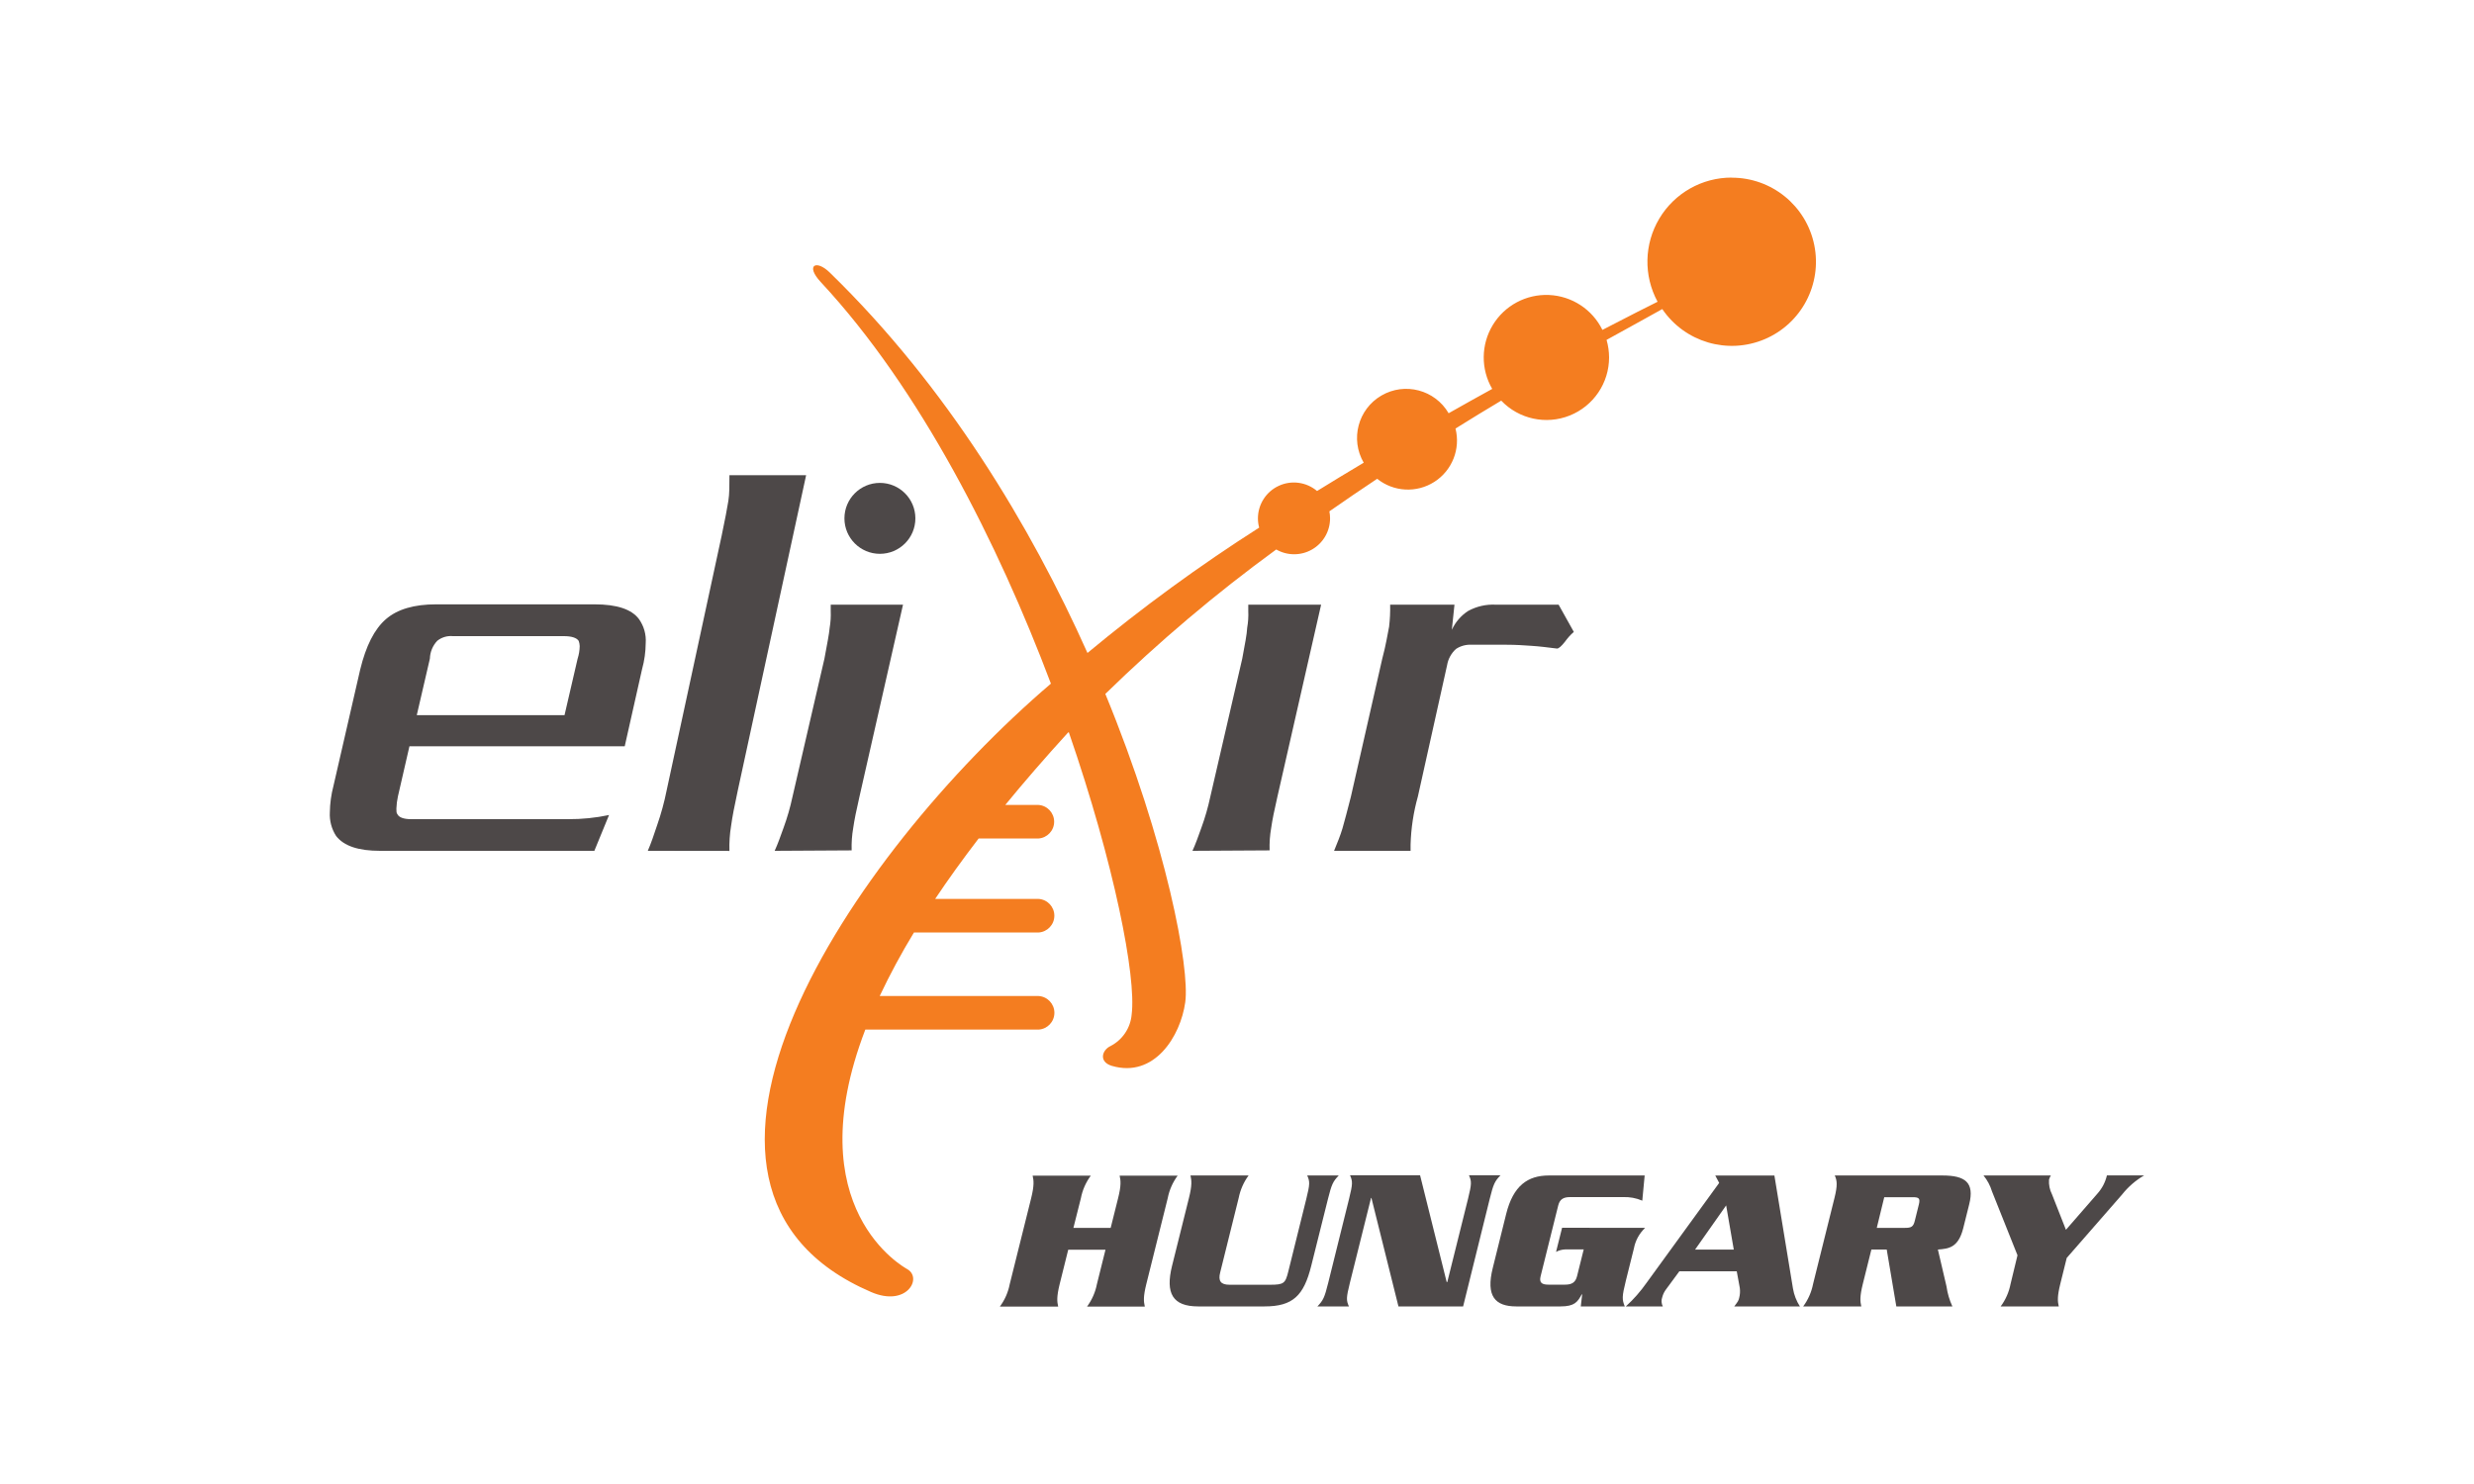
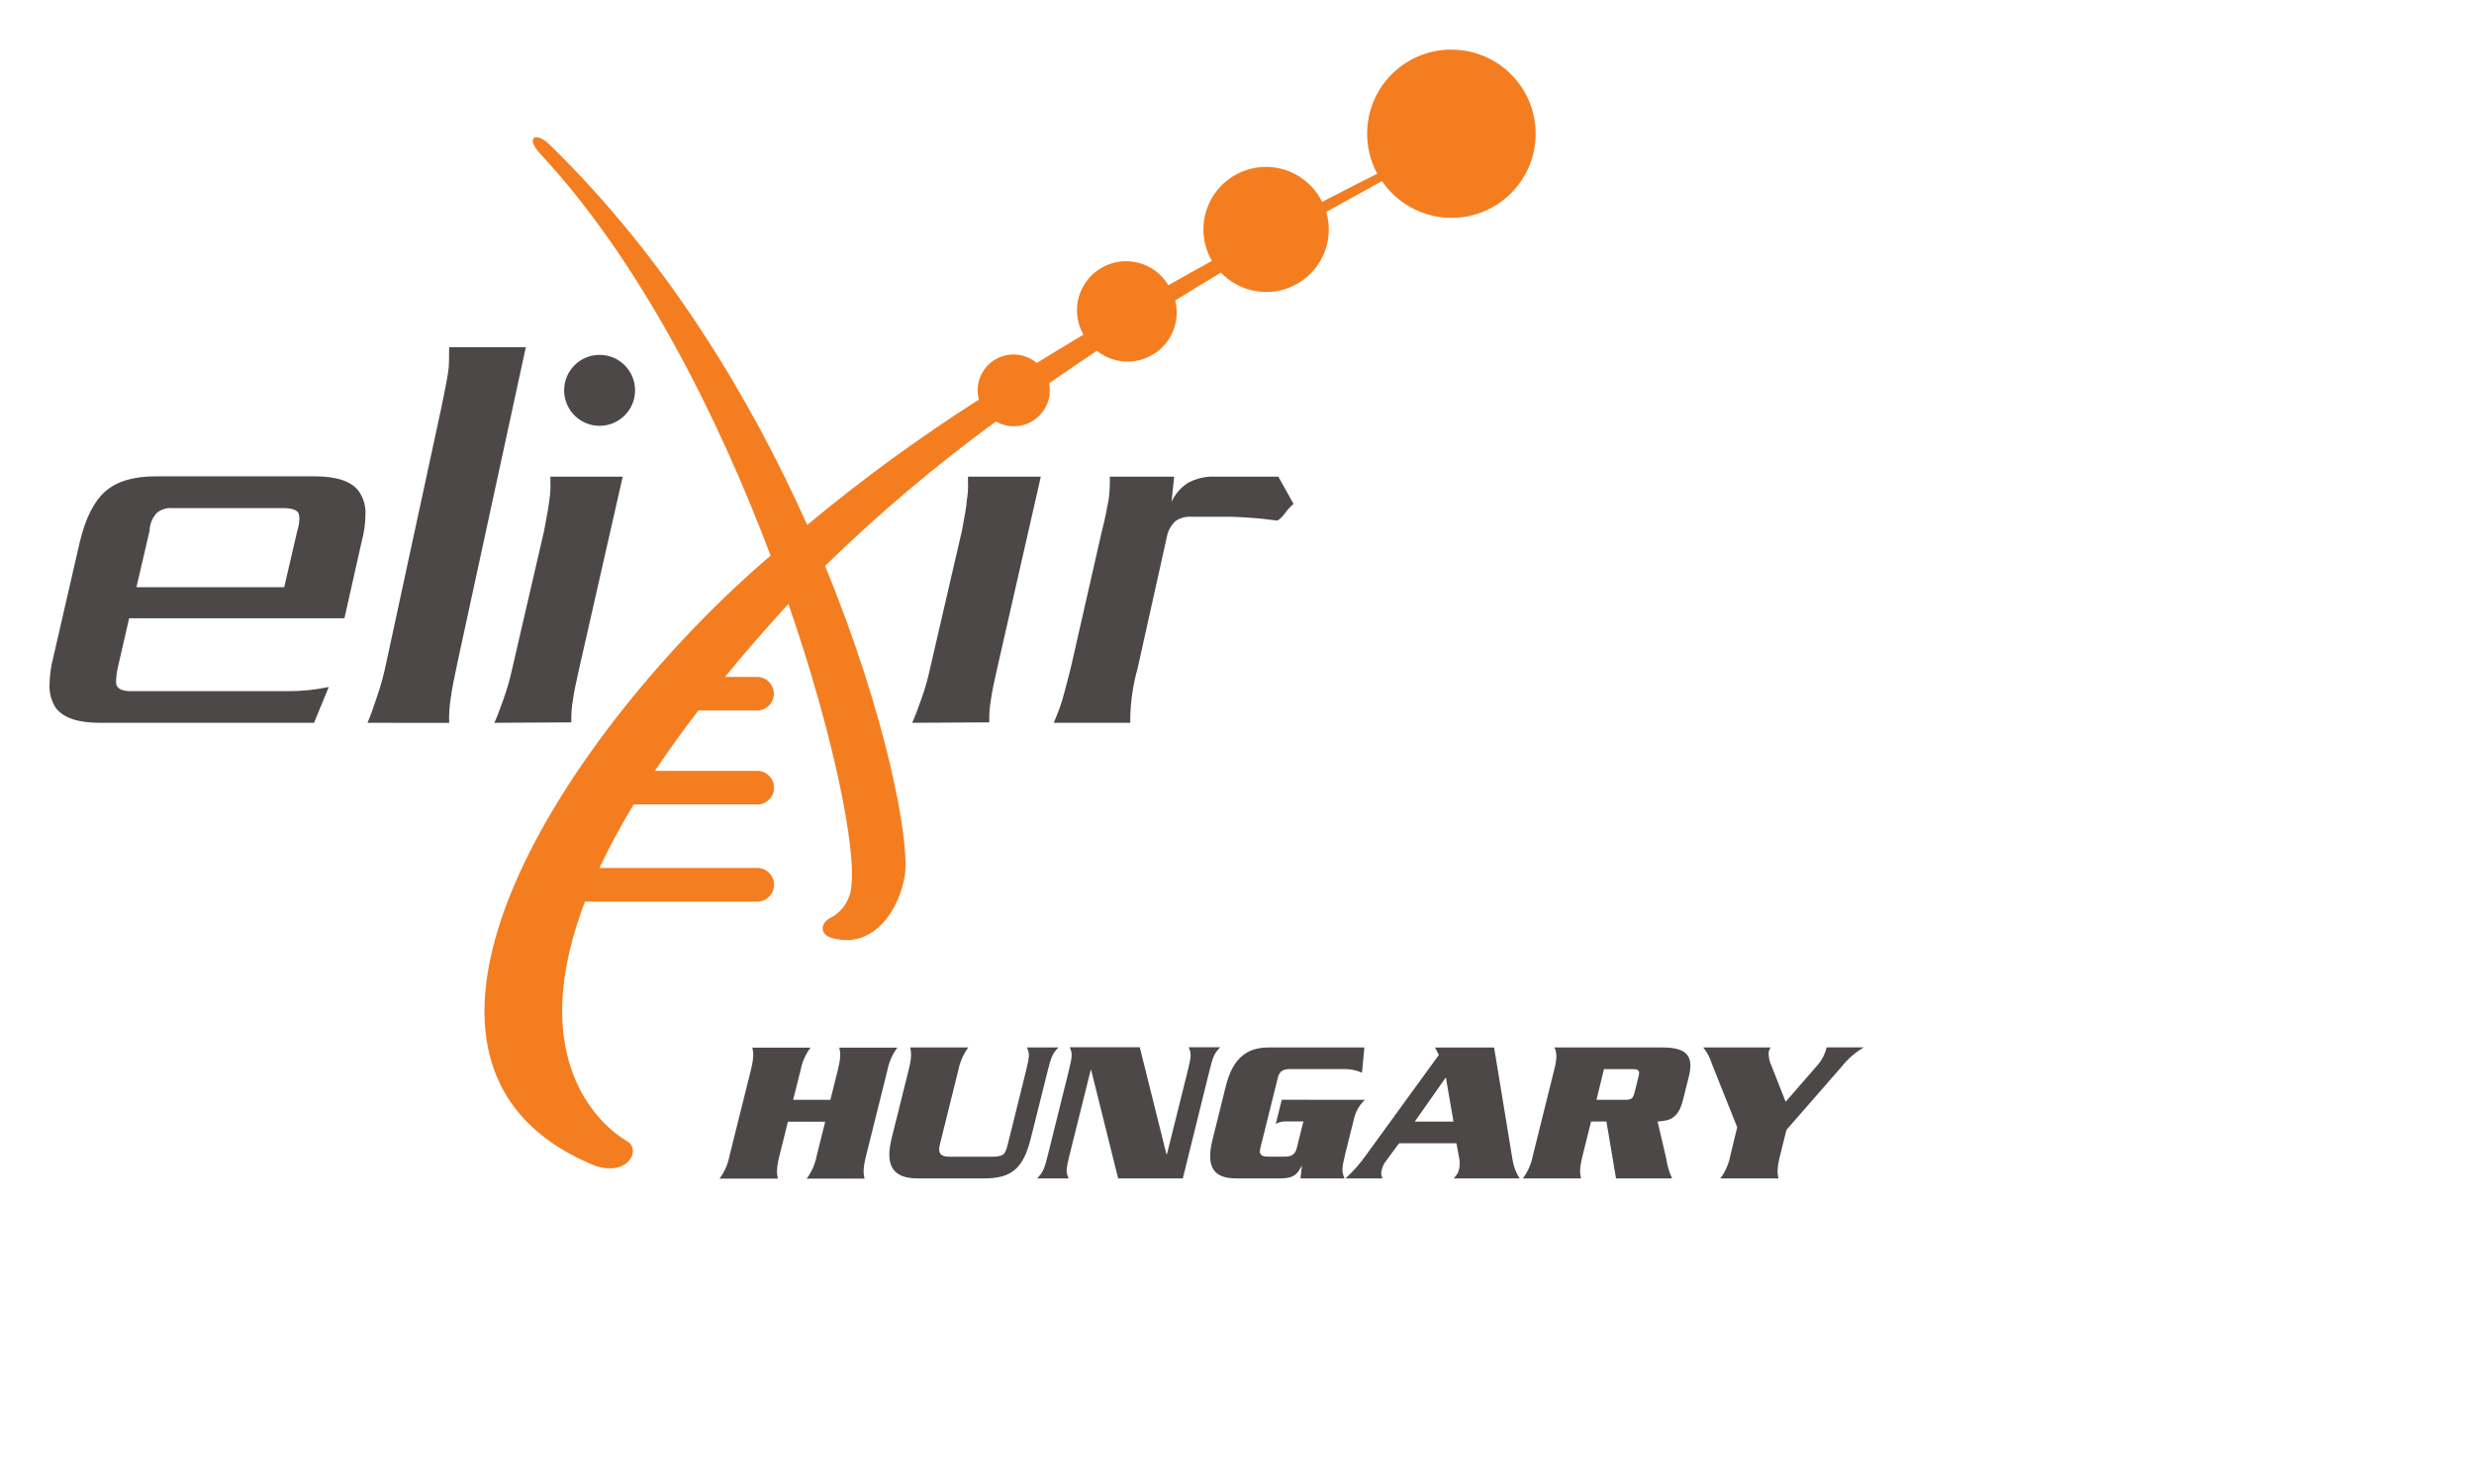
- <svg xmlns="http://www.w3.org/2000/svg" width="500" height="300" viewBox="0 100 500 300">
-   <defs>
-     <style>.cls-1{fill:#4d4848;}.cls-2{fill:#f47d20;}</style>
+ <svg xmlns="http://www.w3.org/2000/svg" width="500" height="300" viewBox="0 100 500 300" version="1.1" id="svg4868">
+   <defs id="defs4837">
+     <style id="style4835">.cls-1{fill:#4d4848;}.cls-2{fill:#f47d20;}</style>
  </defs>
-   <g id="Nodes">
-     <path class="cls-1" d="M156.56,272c.63-1.38,1.16-2.86,1.8-4.66a46.2,46.2,0,0,0,1.8-6.25l6.46-27.94c.53-2.86.95-5,1.06-6.25a16.19,16.19,0,0,0,.21-3.39v-1.27H182.5L173.71,261c-.64,2.76-1.06,4.87-1.27,6.36a22.21,22.21,0,0,0-.32,4.55Z" />
-     <path class="cls-2" d="M350,135.9A17,17,0,0,0,335,161c-1.69.84-5.63,2.82-11.15,5.69a12.64,12.64,0,1,0-22.27,11.93c-2.84,1.56-5.79,3.21-8.81,4.92a9.93,9.93,0,0,0-17.16,10q-4.69,2.79-9.43,5.72a7.26,7.26,0,0,0-11.95,5.54,7.08,7.08,0,0,0,.25,1.86A342.1,342.1,0,0,0,219.78,232c-11.48-25.68-28.42-53.87-52-76.82l-.06-.06c-2.76-2.72-5-1.52-1.88,1.86l.12.13c20,21.53,35.72,52.68,46.43,81.09-40.62,34.69-85.41,101.91-36.32,123,7.15,3.08,10.4-2.8,7.33-4.61-.56-.33-22.42-12.15-8.52-48.45h35a3.4,3.4,0,0,0,0-6.79H177.79a139,139,0,0,1,6.92-12.84h25.16a3.4,3.4,0,0,0,0-6.79H189q3.89-5.83,8.78-12.21h12.05a3.4,3.4,0,0,0,0-6.79h-6.66c3.8-4.64,8-9.49,12.63-14.57L216,248c9.23,26.72,13.68,49.5,12.71,57.09a7.93,7.93,0,0,1-4.28,6.38c-1.72.81-2.42,3.18.27,4,8.6,2.53,13.89-6,14.84-12.85s-3.74-32.19-16.15-62.34a316.22,316.22,0,0,1,34.54-29.2,7.26,7.26,0,0,0,10.88-6.29,7.35,7.35,0,0,0-.14-1.42c3.24-2.26,6.47-4.46,9.66-6.58a9.92,9.92,0,0,0,15.83-10.16c3.18-2,6.27-3.86,9.24-5.64a12.65,12.65,0,0,0,21.8-8.73,13,13,0,0,0-.51-3.55c5.4-3,9.34-5.13,11.26-6.23a17,17,0,1,0,14-26.56Z" />
-     <path class="cls-1" d="M120.12,272H76.82c-4.34,0-7.3-.95-8.89-3a8,8,0,0,1-1.27-4.76,22.47,22.47,0,0,1,.74-5.4l5.4-23.5c1.16-4.76,2.86-8.15,5.19-10.17s5.72-3,10.16-3h32c4.55,0,7.52,1,9,3A7.47,7.47,0,0,1,130.5,230a20.37,20.37,0,0,1-.74,5.29l-3.5,15.57H82.75L80.42,261a13.87,13.87,0,0,0-.31,2.44c0,.53,0,.95.21,1.16.31.64,1.27,1,2.75,1h31.76a38.76,38.76,0,0,0,8.26-.84Zm-3.38-38.85a8.71,8.71,0,0,0,.42-2.54,3.32,3.32,0,0,0-.21-1.06c-.43-.64-1.48-.95-3-.95H91.54a4.38,4.38,0,0,0-3.18.95,5.5,5.5,0,0,0-1.48,3.6l-2.65,11.43h29.86Z" />
-     <path class="cls-1" d="M130.92,272c.67-1.54,1.23-3.2,1.9-5.22a52.42,52.42,0,0,0,1.91-7l11.12-51.5c.68-3.21,1.12-5.58,1.35-7s.22-3.08.22-5.22h15.5l-13.81,63.73c-.67,3.09-1.13,5.47-1.35,7.13a26.34,26.34,0,0,0-.34,5.1Z" />
-     <path class="cls-1" d="M309.53,230.56c-1.59-.11-3.17-.22-5-.22h-7.1a5.17,5.17,0,0,0-3.17.85,5.67,5.67,0,0,0-1.8,3.28L286.56,261a40.17,40.17,0,0,0-1.48,9.74V272H269.62c.64-1.59,1.27-3.08,1.7-4.55s.95-3.5,1.69-6.36l6.35-27.94c.74-2.76,1.06-4.87,1.38-6.46a31.58,31.58,0,0,0,.21-4.45h13l-.53,5.08a9.05,9.05,0,0,1,3.29-3.81,10.51,10.51,0,0,1,5.6-1.27H315l3.07,5.5a11.82,11.82,0,0,0-1.8,2c-.74.95-1.27,1.37-1.59,1.37C312.82,230.88,311.12,230.66,309.53,230.56Z" />
-     <path class="cls-1" d="M241,272c.63-1.38,1.16-2.86,1.8-4.66a46.2,46.2,0,0,0,1.8-6.25l6.46-27.94c.53-2.86.95-5,1-6.25a15.47,15.47,0,0,0,.22-3.39v-1.27H267L258.18,261c-.64,2.76-1.06,4.87-1.27,6.36a22.21,22.21,0,0,0-.32,4.55Z" />
-     <path class="cls-1" d="M185,204.79a7.17,7.17,0,1,1-7.17-7.17A7.17,7.17,0,0,1,185,204.79Z" />
-     <path class="cls-1" d="M224.47,348.22l1.5-6c.63-2.52.55-3.51.31-4.55H238a11.31,11.31,0,0,0-2,4.55l-4.33,17.37c-.63,2.53-.54,3.52-.3,4.55H219.69a11.3,11.3,0,0,0,2-4.55l1.73-6.95h-7.53l-1.73,6.95c-.62,2.53-.54,3.52-.3,4.55H202.07a11.16,11.16,0,0,0,2-4.55l4.33-17.37c.62-2.52.54-3.51.3-4.55h11.75a11.16,11.16,0,0,0-2,4.55l-1.51,6Z" />
-     <path class="cls-1" d="M256.68,359.72c2.81,0,3.09-.29,3.68-2.65L264,342.39c.74-3,.75-3.52.19-4.76h6.37c-1.18,1.24-1.43,1.78-2.18,4.76L265,355.91c-1.5,6-3.69,8.19-9.44,8.19h-13.4c-5.17,0-6.66-2.64-5.29-8.19l3.42-13.73c.63-2.52.55-3.51.31-4.55h11.74a11.44,11.44,0,0,0-2,4.55l-3.74,15.06c-.44,1.73.12,2.48,1.9,2.48Z" />
-     <path class="cls-1" d="M277.17,342.18h-.08l-4.28,17.17c-.74,3-.75,3.51-.19,4.75h-6.37c1.18-1.24,1.44-1.78,2.18-4.75l4.22-17c.74-3,.75-3.52.19-4.76H287l5.38,21.59h.12l4.19-16.83c.74-3,.75-3.52.19-4.76h6.37c-1.18,1.24-1.43,1.78-2.17,4.76L295.7,364.1H282.63Z" />
-     <path class="cls-1" d="M332.49,348.22a7.63,7.63,0,0,0-2.27,4.14l-1.63,6.53c-.81,3.27-.78,3.81-.22,5.21h-8.89l.28-2.44h-.09c-.83,1.53-1.43,2.44-4.29,2.44h-8.93c-4.3,0-6.18-2.07-4.76-7.77l2.71-10.92c1.42-5.71,4.34-7.78,8.64-7.78h19.35l-.48,5.09A8.94,8.94,0,0,0,328,342H317.32c-1.32,0-2.08.41-2.4,1.69L311.36,358c-.32,1.28.24,1.7,1.56,1.7h3.39c1.32,0,2.09-.42,2.41-1.7l1.35-5.42H316.3a4.16,4.16,0,0,0-1.82.5l1.22-4.88Z" />
-     <path class="cls-1" d="M339.4,357l-2.68,3.64a4.5,4.5,0,0,0-.77,1.57,2.38,2.38,0,0,0,.11,1.9h-7.49a28.86,28.86,0,0,0,4.22-4.8l14.66-20.18-.79-1.49h11.95l3.75,22.83a9.69,9.69,0,0,0,1.41,3.64H350.49c.75-1,.87-1.16,1-1.73a5.22,5.22,0,0,0,.13-2L351,357Zm11-4.39-1.54-8.93-6.28,8.93Z" />
-     <path class="cls-1" d="M378.21,352.6l-1.73,6.95c-.63,2.53-.55,3.52-.31,4.55H364.43a11.3,11.3,0,0,0,2-4.55l4.32-17.37c.63-2.52.54-3.51.06-4.55h21.75c4.63,0,6.52,1.41,5.42,5.83l-1.22,4.88c-1,3.89-2.92,4.1-5.11,4.26l1.74,7.45a14.45,14.45,0,0,0,1.19,4.05H383.25l-1.94-11.5Zm1.09-4.38H385c1.28,0,1.7-.21,2-1.49l.8-3.22c.32-1.29,0-1.49-1.28-1.49h-5.71Z" />
-     <path class="cls-1" d="M407.74,353.76l-5.15-12.9a9.37,9.37,0,0,0-1.72-3.23h13.61a3.36,3.36,0,0,0-.37.83,5.71,5.71,0,0,0,.61,3l2.81,7.15,6.37-7.32a8.33,8.33,0,0,0,1.91-3.68h7.53a16,16,0,0,0-4.48,3.89L417.69,354.3l-1.3,5.25c-.63,2.53-.55,3.52-.31,4.55H404.34a11.18,11.18,0,0,0,2-4.55Z" />
+   <g id="Nodes" transform="translate(-56.64908,-25.87991)">
+     <path class="cls-1" d="m 156.56,272 c 0.63,-1.38 1.16,-2.86 1.8,-4.66 a 46.2,46.2 0 0 0 1.8,-6.25 l 6.46,-27.94 c 0.53,-2.86 0.95,-5 1.06,-6.25 a 16.19,16.19 0 0 0 0.21,-3.39 v -1.27 H 182.5 L 173.71,261 c -0.64,2.76 -1.06,4.87 -1.27,6.36 a 22.21,22.21 0 0 0 -0.32,4.55 z" id="path4839" style="fill:#4d4848" />
+     <path class="cls-2" d="M 350,135.9 A 17,17 0 0 0 335,161 c -1.69,0.84 -5.63,2.82 -11.15,5.69 a 12.64,12.64 0 1 0 -22.27,11.93 c -2.84,1.56 -5.79,3.21 -8.81,4.92 a 9.931,9.931 0 0 0 -17.16,10 q -4.69,2.79 -9.43,5.72 a 7.26,7.26 0 0 0 -11.95,5.54 7.08,7.08 0 0 0 0.25,1.86 342.1,342.1 0 0 0 -34.7,25.34 c -11.48,-25.68 -28.42,-53.87 -52,-76.82 l -0.06,-0.06 c -2.76,-2.72 -5,-1.52 -1.88,1.86 l 0.12,0.13 c 20,21.53 35.72,52.68 46.43,81.09 -40.62,34.69 -85.41,101.91 -36.32,123 7.15,3.08 10.4,-2.8 7.33,-4.61 -0.56,-0.33 -22.42,-12.15 -8.52,-48.45 h 35 a 3.4,3.4 0 0 0 0,-6.79 h -32.09 a 139,139 0 0 1 6.92,-12.84 h 25.16 a 3.4,3.4 0 0 0 0,-6.79 H 189 q 3.89,-5.83 8.78,-12.21 h 12.05 a 3.4,3.4 0 0 0 0,-6.79 h -6.66 c 3.8,-4.64 8,-9.49 12.63,-14.57 L 216,248 c 9.23,26.72 13.68,49.5 12.71,57.09 a 7.93,7.93 0 0 1 -4.28,6.38 c -1.72,0.81 -2.42,3.18 0.27,4 8.6,2.53 13.89,-6 14.84,-12.85 0.95,-6.85 -3.74,-32.19 -16.15,-62.34 a 316.22,316.22 0 0 1 34.54,-29.2 7.26,7.26 0 0 0 10.88,-6.29 7.35,7.35 0 0 0 -0.14,-1.42 c 3.24,-2.26 6.47,-4.46 9.66,-6.58 a 9.92,9.92 0 0 0 15.83,-10.16 c 3.18,-2 6.27,-3.86 9.24,-5.64 a 12.65,12.65 0 0 0 21.8,-8.73 13,13 0 0 0 -0.51,-3.55 c 5.4,-3 9.34,-5.13 11.26,-6.23 a 17,17 0 1 0 14,-26.56 z" id="path4841" style="fill:#f47d20" />
+     <path class="cls-1" d="m 120.12,272 h -43.3 c -4.34,0 -7.3,-0.95 -8.89,-3 a 8,8 0 0 1 -1.27,-4.76 22.47,22.47 0 0 1 0.74,-5.4 l 5.4,-23.5 c 1.16,-4.76 2.86,-8.15 5.19,-10.17 2.33,-2.02 5.72,-3 10.16,-3 h 32 c 4.55,0 7.52,1 9,3 a 7.47,7.47 0 0 1 1.35,4.83 20.37,20.37 0 0 1 -0.74,5.29 l -3.5,15.57 H 82.75 L 80.42,261 a 13.87,13.87 0 0 0 -0.31,2.44 c 0,0.53 0,0.95 0.21,1.16 0.31,0.64 1.27,1 2.75,1 h 31.76 a 38.76,38.76 0 0 0 8.26,-0.84 z m -3.38,-38.85 a 8.71,8.71 0 0 0 0.42,-2.54 3.32,3.32 0 0 0 -0.21,-1.06 c -0.43,-0.64 -1.48,-0.95 -3,-0.95 H 91.54 a 4.38,4.38 0 0 0 -3.18,0.95 5.5,5.5 0 0 0 -1.48,3.6 l -2.65,11.43 h 29.86 z" id="path4843" style="fill:#4d4848" />
+     <path class="cls-1" d="m 130.92,272 c 0.67,-1.54 1.23,-3.2 1.9,-5.22 a 52.42,52.42 0 0 0 1.91,-7 l 11.12,-51.5 c 0.68,-3.21 1.12,-5.58 1.35,-7 0.23,-1.42 0.22,-3.08 0.22,-5.22 h 15.5 l -13.81,63.73 c -0.67,3.09 -1.13,5.47 -1.35,7.13 a 26.34,26.34 0 0 0 -0.34,5.1 z" id="path4845" style="fill:#4d4848" />
+     <path class="cls-1" d="m 309.53,230.56 c -1.59,-0.11 -3.17,-0.22 -5,-0.22 h -7.1 a 5.17,5.17 0 0 0 -3.17,0.85 5.67,5.67 0 0 0 -1.8,3.28 l -5.9,26.53 a 40.17,40.17 0 0 0 -1.48,9.74 V 272 h -15.46 c 0.64,-1.59 1.27,-3.08 1.7,-4.55 0.43,-1.47 0.95,-3.5 1.69,-6.36 l 6.35,-27.94 c 0.74,-2.76 1.06,-4.87 1.38,-6.46 a 31.58,31.58 0 0 0 0.21,-4.45 h 13 l -0.53,5.08 a 9.05,9.05 0 0 1 3.29,-3.81 10.51,10.51 0 0 1 5.6,-1.27 H 315 l 3.07,5.5 a 11.82,11.82 0 0 0 -1.8,2 c -0.74,0.95 -1.27,1.37 -1.59,1.37 -1.86,-0.23 -3.56,-0.45 -5.15,-0.55 z" id="path4847" style="fill:#4d4848" />
+     <path class="cls-1" d="m 241,272 c 0.63,-1.38 1.16,-2.86 1.8,-4.66 a 46.2,46.2 0 0 0 1.8,-6.25 l 6.46,-27.94 c 0.53,-2.86 0.95,-5 1,-6.25 a 15.47,15.47 0 0 0 0.22,-3.39 v -1.27 H 267 L 258.18,261 c -0.64,2.76 -1.06,4.87 -1.27,6.36 a 22.21,22.21 0 0 0 -0.32,4.55 z" id="path4849" style="fill:#4d4848" />
+     <path class="cls-1" d="m 185,204.79 a 7.17,7.17 0 1 1 -7.17,-7.17 7.17,7.17 0 0 1 7.17,7.17 z" id="path4851" style="fill:#4d4848" />
+     <path class="cls-1" d="m 224.47,348.22 1.5,-6 c 0.63,-2.52 0.55,-3.51 0.31,-4.55 H 238 a 11.31,11.31 0 0 0 -2,4.55 l -4.33,17.37 c -0.63,2.53 -0.54,3.52 -0.3,4.55 h -11.68 a 11.3,11.3 0 0 0 2,-4.55 l 1.73,-6.95 h -7.53 l -1.73,6.95 c -0.62,2.53 -0.54,3.52 -0.3,4.55 h -11.79 a 11.16,11.16 0 0 0 2,-4.55 l 4.33,-17.37 c 0.62,-2.52 0.54,-3.51 0.3,-4.55 h 11.75 a 11.16,11.16 0 0 0 -2,4.55 l -1.51,6 z" id="path4853" style="fill:#4d4848" />
+     <path class="cls-1" d="m 256.68,359.72 c 2.81,0 3.09,-0.29 3.68,-2.65 L 264,342.39 c 0.74,-3 0.75,-3.52 0.19,-4.76 h 6.37 c -1.18,1.24 -1.43,1.78 -2.18,4.76 L 265,355.91 c -1.5,6 -3.69,8.19 -9.44,8.19 h -13.4 c -5.17,0 -6.66,-2.64 -5.29,-8.19 l 3.42,-13.73 c 0.63,-2.52 0.55,-3.51 0.31,-4.55 h 11.74 a 11.44,11.44 0 0 0 -2,4.55 l -3.74,15.06 c -0.44,1.73 0.12,2.48 1.9,2.48 z" id="path4855" style="fill:#4d4848" />
+     <path class="cls-1" d="m 277.17,342.18 h -0.08 l -4.28,17.17 c -0.74,3 -0.75,3.51 -0.19,4.75 h -6.37 c 1.18,-1.24 1.44,-1.78 2.18,-4.75 l 4.22,-17 c 0.74,-3 0.75,-3.52 0.19,-4.76 H 287 l 5.38,21.59 h 0.12 l 4.19,-16.83 c 0.74,-3 0.75,-3.52 0.19,-4.76 h 6.37 c -1.18,1.24 -1.43,1.78 -2.17,4.76 l -5.38,21.75 h -13.07 z" id="path4857" style="fill:#4d4848" />
+     <path class="cls-1" d="m 332.49,348.22 a 7.63,7.63 0 0 0 -2.27,4.14 l -1.63,6.53 c -0.81,3.27 -0.78,3.81 -0.22,5.21 h -8.89 l 0.28,-2.44 h -0.09 c -0.83,1.53 -1.43,2.44 -4.29,2.44 h -8.93 c -4.3,0 -6.18,-2.07 -4.76,-7.77 l 2.71,-10.92 c 1.42,-5.71 4.34,-7.78 8.64,-7.78 h 19.35 l -0.48,5.09 A 8.94,8.94 0 0 0 328,342 h -10.68 c -1.32,0 -2.08,0.41 -2.4,1.69 L 311.36,358 c -0.32,1.28 0.24,1.7 1.56,1.7 h 3.39 c 1.32,0 2.09,-0.42 2.41,-1.7 l 1.35,-5.42 h -3.77 a 4.16,4.16 0 0 0 -1.82,0.5 l 1.22,-4.88 z" id="path4859" style="fill:#4d4848" />
+     <path class="cls-1" d="m 339.4,357 -2.68,3.64 a 4.5,4.5 0 0 0 -0.77,1.57 2.38,2.38 0 0 0 0.11,1.9 h -7.49 a 28.86,28.86 0 0 0 4.22,-4.8 l 14.66,-20.18 -0.79,-1.49 h 11.95 l 3.75,22.83 a 9.69,9.69 0 0 0 1.41,3.64 h -13.28 c 0.75,-1 0.87,-1.16 1,-1.73 a 5.22,5.22 0 0 0 0.13,-2 L 351,357 Z m 11,-4.39 -1.54,-8.93 -6.28,8.93 z" id="path4861" style="fill:#4d4848" />
+     <path class="cls-1" d="m 378.21,352.6 -1.73,6.95 c -0.63,2.53 -0.55,3.52 -0.31,4.55 h -11.74 a 11.3,11.3 0 0 0 2,-4.55 l 4.32,-17.37 c 0.63,-2.52 0.54,-3.51 0.06,-4.55 h 21.75 c 4.63,0 6.52,1.41 5.42,5.83 l -1.22,4.88 c -1,3.89 -2.92,4.1 -5.11,4.26 l 1.74,7.45 a 14.45,14.45 0 0 0 1.19,4.05 h -11.33 l -1.94,-11.5 z m 1.09,-4.38 h 5.7 c 1.28,0 1.7,-0.21 2,-1.49 l 0.8,-3.22 c 0.32,-1.29 0,-1.49 -1.28,-1.49 h -5.71 z" id="path4863" style="fill:#4d4848" />
+     <path class="cls-1" d="m 407.74,353.76 -5.15,-12.9 a 9.37,9.37 0 0 0 -1.72,-3.23 h 13.61 a 3.36,3.36 0 0 0 -0.37,0.83 5.71,5.71 0 0 0 0.61,3 l 2.81,7.15 6.37,-7.32 a 8.33,8.33 0 0 0 1.91,-3.68 h 7.53 a 16,16 0 0 0 -4.48,3.89 l -11.17,12.8 -1.3,5.25 c -0.63,2.53 -0.55,3.52 -0.31,4.55 h -11.74 a 11.18,11.18 0 0 0 2,-4.55 z" id="path4865" style="fill:#4d4848" />
  </g>
</svg>
